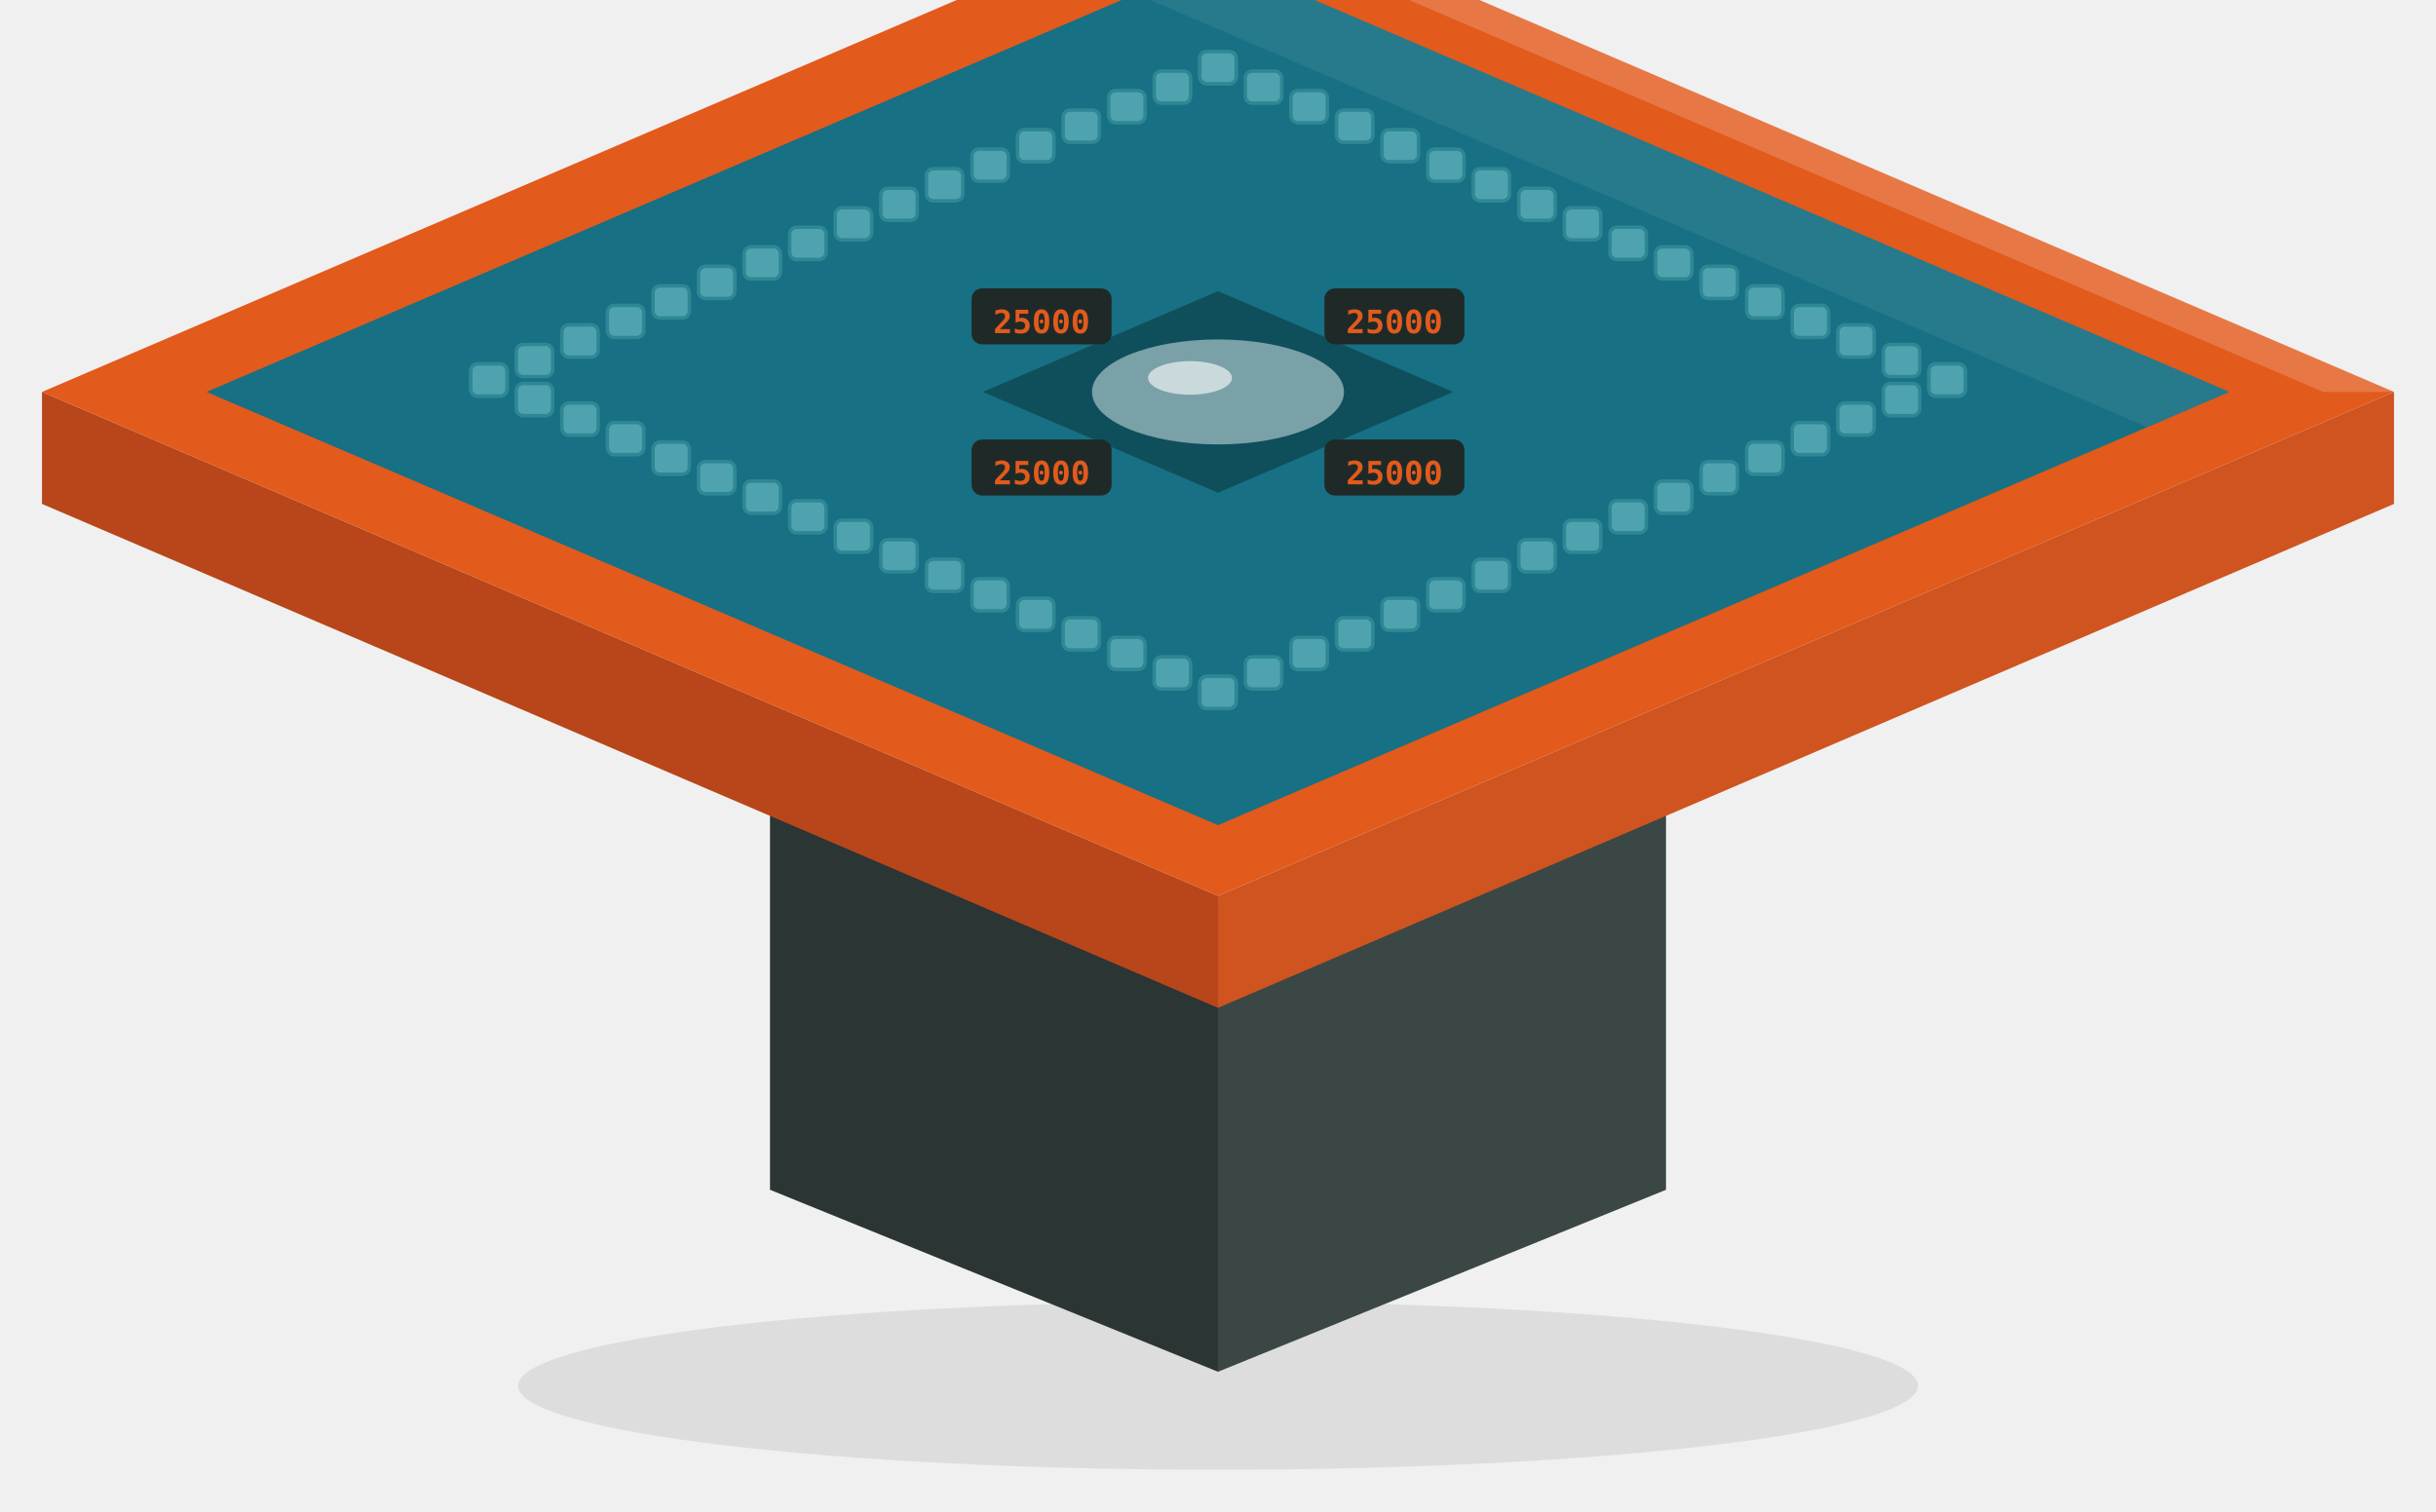
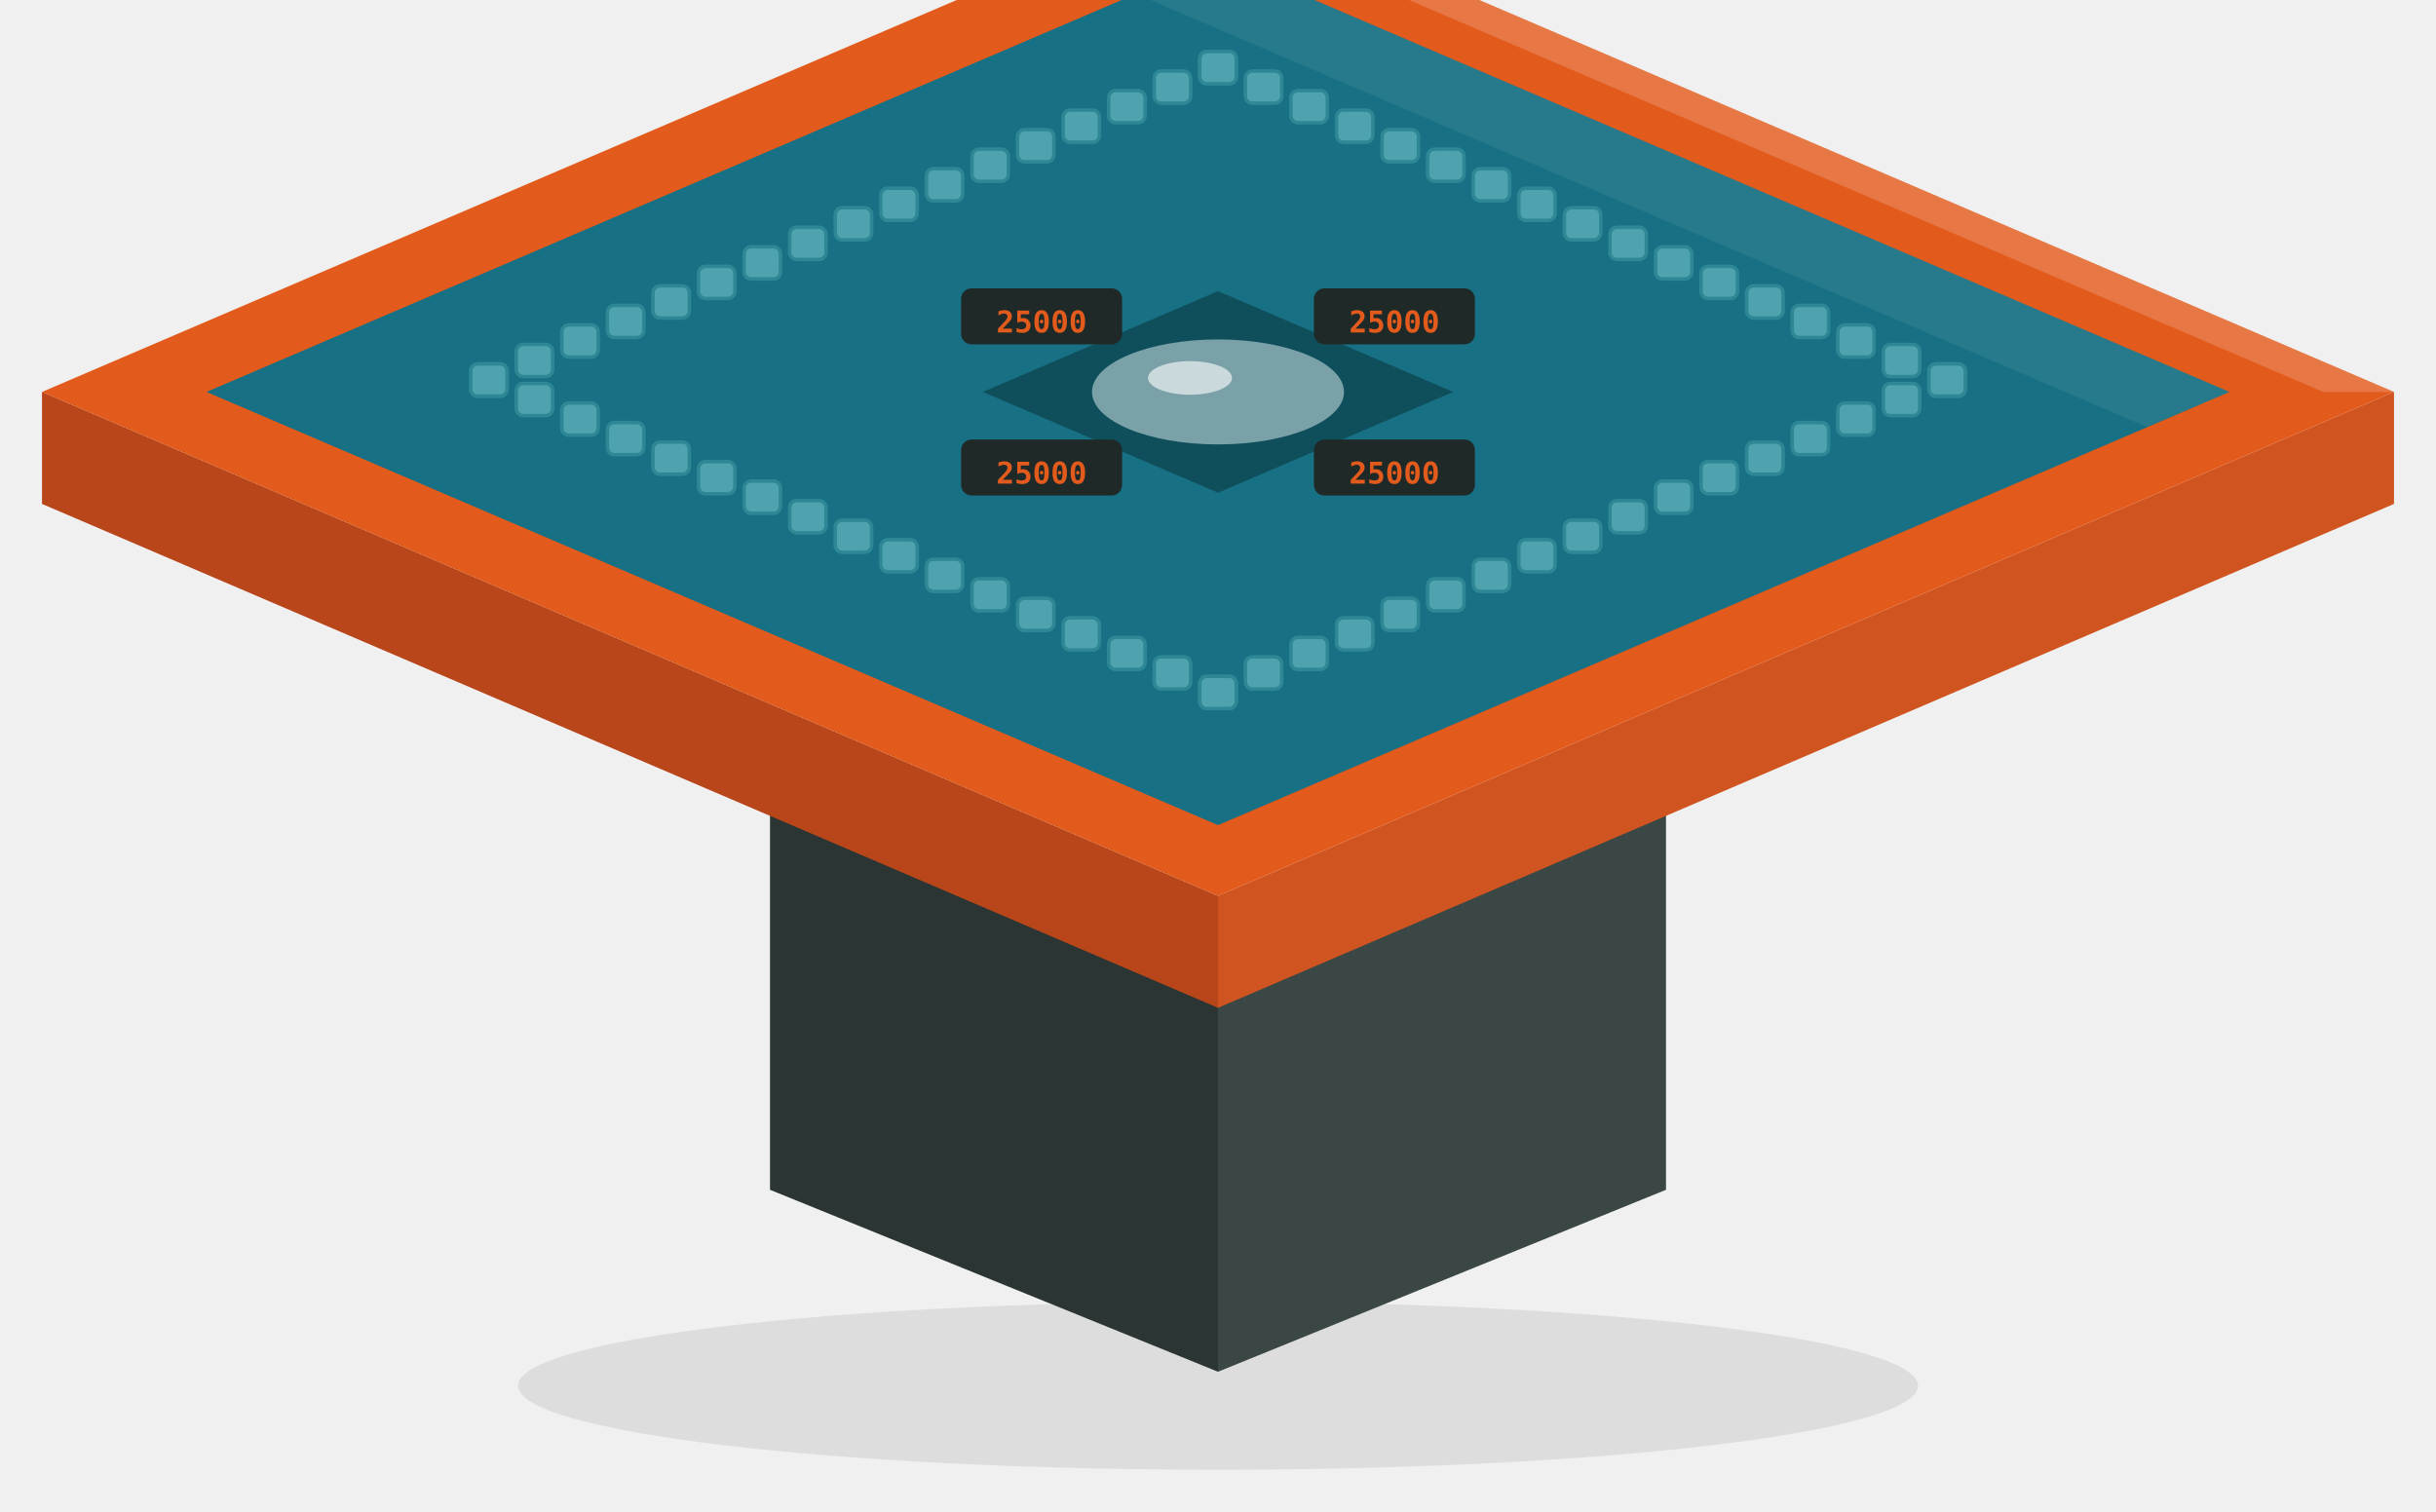
<svg xmlns="http://www.w3.org/2000/svg" viewBox="6 40 348 216">
  <ellipse cx="180" cy="238" rx="100" ry="12" fill="#000" opacity=".08" />
  <polygon points="116.0,152.0 180.0,178.0 180.0,236.0 116.0,210.0" fill="#2B3634" />
  <polygon points="180.0,178.0 244.0,152.0 244.0,210.0 180.0,236.0" fill="#3A4744" />
  <polygon points="12.0,96.0 180.0,168.0 180.0,184.0 12.0,112.0" fill="#B8461A" />
  <polygon points="180.0,168.0 348.0,96.0 348.0,112.0 180.0,184.0" fill="#CF5420" />
  <polygon points="180.0,24.0 348.0,96.0 180.0,168.0 12.0,96.0" fill="#E25A1C" />
  <polygon points="180.0,24.0 348.0,96.0 337.9,96.0 180.0,28.3" fill="#fff" opacity=".18" />
  <polygon points="180.0,34.1 324.5,96.0 180.0,157.9 35.5,96.0" fill="#177083" />
  <polygon points="180.0,34.1 324.5,96.0 312.7,101.0 168.2,39.1" fill="#fff" opacity=".07" />
  <polygon points="180.0,81.6 213.6,96.0 180.0,110.4 146.4,96.0" fill="#0F4F5C" />
  <ellipse cx="180" cy="96" rx="18" ry="7.5" fill="#cfe3e6" opacity=".55" />
  <ellipse cx="176" cy="94" rx="6" ry="2.4" fill="#fff" opacity=".6" />
-   <rect x="144.8" y="102.8" width="20" height="8" rx="1.5" fill="#1F2A28" />
-   <text x="154.8" y="109.2" text-anchor="middle" font-size="4.6" font-weight="900" fill="#E25A1C" font-family="monospace">25000</text>
-   <rect x="195.2" y="102.8" width="20" height="8" rx="1.5" fill="#1F2A28" />
-   <text x="205.2" y="109.2" text-anchor="middle" font-size="4.6" font-weight="900" fill="#E25A1C" font-family="monospace">25000</text>
-   <rect x="195.2" y="81.2" width="20" height="8" rx="1.5" fill="#1F2A28" />
-   <text x="205.2" y="87.6" text-anchor="middle" font-size="4.6" font-weight="900" fill="#E25A1C" font-family="monospace">25000</text>
-   <rect x="144.8" y="81.2" width="20" height="8" rx="1.5" fill="#1F2A28" />
-   <text x="154.8" y="87.6" text-anchor="middle" font-size="4.6" font-weight="900" fill="#E25A1C" font-family="monospace">25000</text>
+   <rect x="143.3" y="102.8" width="23" height="8" rx="1.5" fill="#1F2A28" />
+   <text x="154.8" y="109.1" text-anchor="middle" font-size="4.3" font-weight="900" fill="#E25A1C" font-family="monospace">25000</text>
+   <rect x="193.7" y="102.8" width="23" height="8" rx="1.5" fill="#1F2A28" />
+   <text x="205.2" y="109.1" text-anchor="middle" font-size="4.3" font-weight="900" fill="#E25A1C" font-family="monospace">25000</text>
+   <rect x="193.7" y="81.2" width="23" height="8" rx="1.5" fill="#1F2A28" />
+   <text x="205.2" y="87.5" text-anchor="middle" font-size="4.3" font-weight="900" fill="#E25A1C" font-family="monospace">25000</text>
+   <rect x="143.3" y="81.2" width="23" height="8" rx="1.5" fill="#1F2A28" />
+   <text x="154.8" y="87.5" text-anchor="middle" font-size="4.3" font-weight="900" fill="#E25A1C" font-family="monospace">25000</text>
  <rect x="73.24" y="92.0" width="5.2" height="4.6" rx="1" fill="#4FA3AE" stroke="#2E8794" stroke-width=".5" />
  <rect x="79.75" y="94.79" width="5.2" height="4.6" rx="1" fill="#4FA3AE" stroke="#2E8794" stroke-width=".5" />
  <rect x="86.26" y="97.58" width="5.2" height="4.6" rx="1" fill="#4FA3AE" stroke="#2E8794" stroke-width=".5" />
  <rect x="92.77" y="100.37" width="5.2" height="4.6" rx="1" fill="#4FA3AE" stroke="#2E8794" stroke-width=".5" />
  <rect x="99.28" y="103.16" width="5.2" height="4.6" rx="1" fill="#4FA3AE" stroke="#2E8794" stroke-width=".5" />
  <rect x="105.79" y="105.95" width="5.2" height="4.6" rx="1" fill="#4FA3AE" stroke="#2E8794" stroke-width=".5" />
  <rect x="112.3" y="108.74" width="5.2" height="4.6" rx="1" fill="#4FA3AE" stroke="#2E8794" stroke-width=".5" />
  <rect x="118.81" y="111.53" width="5.2" height="4.6" rx="1" fill="#4FA3AE" stroke="#2E8794" stroke-width=".5" />
  <rect x="125.32" y="114.32" width="5.2" height="4.6" rx="1" fill="#4FA3AE" stroke="#2E8794" stroke-width=".5" />
  <rect x="131.83" y="117.11" width="5.2" height="4.6" rx="1" fill="#4FA3AE" stroke="#2E8794" stroke-width=".5" />
  <rect x="138.34" y="119.9" width="5.2" height="4.6" rx="1" fill="#4FA3AE" stroke="#2E8794" stroke-width=".5" />
  <rect x="144.85" y="122.69" width="5.2" height="4.6" rx="1" fill="#4FA3AE" stroke="#2E8794" stroke-width=".5" />
  <rect x="151.36" y="125.48" width="5.2" height="4.6" rx="1" fill="#4FA3AE" stroke="#2E8794" stroke-width=".5" />
  <rect x="157.87" y="128.27" width="5.2" height="4.6" rx="1" fill="#4FA3AE" stroke="#2E8794" stroke-width=".5" />
  <rect x="164.38" y="131.06" width="5.2" height="4.6" rx="1" fill="#4FA3AE" stroke="#2E8794" stroke-width=".5" />
  <rect x="170.89" y="133.85" width="5.2" height="4.6" rx="1" fill="#4FA3AE" stroke="#2E8794" stroke-width=".5" />
  <rect x="177.4" y="136.64" width="5.2" height="4.6" rx="1" fill="#4FA3AE" stroke="#2E8794" stroke-width=".5" />
  <rect x="177.4" y="136.64" width="5.2" height="4.6" rx="1" fill="#4FA3AE" stroke="#2E8794" stroke-width=".5" />
  <rect x="183.91" y="133.85" width="5.2" height="4.6" rx="1" fill="#4FA3AE" stroke="#2E8794" stroke-width=".5" />
  <rect x="190.42" y="131.06" width="5.2" height="4.6" rx="1" fill="#4FA3AE" stroke="#2E8794" stroke-width=".5" />
  <rect x="196.93" y="128.27" width="5.2" height="4.6" rx="1" fill="#4FA3AE" stroke="#2E8794" stroke-width=".5" />
  <rect x="203.44" y="125.48" width="5.2" height="4.6" rx="1" fill="#4FA3AE" stroke="#2E8794" stroke-width=".5" />
  <rect x="209.95" y="122.69" width="5.2" height="4.6" rx="1" fill="#4FA3AE" stroke="#2E8794" stroke-width=".5" />
  <rect x="216.46" y="119.9" width="5.2" height="4.6" rx="1" fill="#4FA3AE" stroke="#2E8794" stroke-width=".5" />
  <rect x="222.97" y="117.11" width="5.2" height="4.6" rx="1" fill="#4FA3AE" stroke="#2E8794" stroke-width=".5" />
  <rect x="229.48" y="114.32" width="5.2" height="4.6" rx="1" fill="#4FA3AE" stroke="#2E8794" stroke-width=".5" />
  <rect x="235.99" y="111.53" width="5.2" height="4.6" rx="1" fill="#4FA3AE" stroke="#2E8794" stroke-width=".5" />
  <rect x="242.5" y="108.74" width="5.2" height="4.6" rx="1" fill="#4FA3AE" stroke="#2E8794" stroke-width=".5" />
  <rect x="249.01" y="105.95" width="5.2" height="4.6" rx="1" fill="#4FA3AE" stroke="#2E8794" stroke-width=".5" />
  <rect x="255.52" y="103.16" width="5.2" height="4.6" rx="1" fill="#4FA3AE" stroke="#2E8794" stroke-width=".5" />
  <rect x="262.03" y="100.37" width="5.2" height="4.6" rx="1" fill="#4FA3AE" stroke="#2E8794" stroke-width=".5" />
  <rect x="268.54" y="97.58" width="5.2" height="4.6" rx="1" fill="#4FA3AE" stroke="#2E8794" stroke-width=".5" />
  <rect x="275.05" y="94.79" width="5.2" height="4.6" rx="1" fill="#4FA3AE" stroke="#2E8794" stroke-width=".5" />
  <rect x="281.56" y="92.0" width="5.2" height="4.6" rx="1" fill="#4FA3AE" stroke="#2E8794" stroke-width=".5" />
  <rect x="281.56" y="92.0" width="5.2" height="4.6" rx="1" fill="#4FA3AE" stroke="#2E8794" stroke-width=".5" />
  <rect x="275.05" y="89.21" width="5.2" height="4.6" rx="1" fill="#4FA3AE" stroke="#2E8794" stroke-width=".5" />
  <rect x="268.54" y="86.42" width="5.2" height="4.6" rx="1" fill="#4FA3AE" stroke="#2E8794" stroke-width=".5" />
  <rect x="262.03" y="83.63" width="5.2" height="4.6" rx="1" fill="#4FA3AE" stroke="#2E8794" stroke-width=".5" />
  <rect x="255.52" y="80.84" width="5.2" height="4.6" rx="1" fill="#4FA3AE" stroke="#2E8794" stroke-width=".5" />
  <rect x="249.01" y="78.05" width="5.2" height="4.6" rx="1" fill="#4FA3AE" stroke="#2E8794" stroke-width=".5" />
  <rect x="242.5" y="75.26" width="5.2" height="4.6" rx="1" fill="#4FA3AE" stroke="#2E8794" stroke-width=".5" />
  <rect x="235.99" y="72.47" width="5.2" height="4.6" rx="1" fill="#4FA3AE" stroke="#2E8794" stroke-width=".5" />
  <rect x="229.48" y="69.68" width="5.2" height="4.6" rx="1" fill="#4FA3AE" stroke="#2E8794" stroke-width=".5" />
  <rect x="222.97" y="66.89" width="5.2" height="4.6" rx="1" fill="#4FA3AE" stroke="#2E8794" stroke-width=".5" />
  <rect x="216.46" y="64.1" width="5.2" height="4.6" rx="1" fill="#4FA3AE" stroke="#2E8794" stroke-width=".5" />
  <rect x="209.95" y="61.31" width="5.2" height="4.6" rx="1" fill="#4FA3AE" stroke="#2E8794" stroke-width=".5" />
  <rect x="203.44" y="58.52" width="5.2" height="4.6" rx="1" fill="#4FA3AE" stroke="#2E8794" stroke-width=".5" />
  <rect x="196.93" y="55.73" width="5.2" height="4.6" rx="1" fill="#4FA3AE" stroke="#2E8794" stroke-width=".5" />
  <rect x="190.42" y="52.94" width="5.2" height="4.6" rx="1" fill="#4FA3AE" stroke="#2E8794" stroke-width=".5" />
  <rect x="183.91" y="50.15" width="5.2" height="4.6" rx="1" fill="#4FA3AE" stroke="#2E8794" stroke-width=".5" />
  <rect x="177.4" y="47.36" width="5.2" height="4.6" rx="1" fill="#4FA3AE" stroke="#2E8794" stroke-width=".5" />
  <rect x="177.4" y="47.36" width="5.2" height="4.6" rx="1" fill="#4FA3AE" stroke="#2E8794" stroke-width=".5" />
  <rect x="170.89" y="50.15" width="5.2" height="4.6" rx="1" fill="#4FA3AE" stroke="#2E8794" stroke-width=".5" />
  <rect x="164.38" y="52.94" width="5.2" height="4.6" rx="1" fill="#4FA3AE" stroke="#2E8794" stroke-width=".5" />
  <rect x="157.87" y="55.73" width="5.2" height="4.6" rx="1" fill="#4FA3AE" stroke="#2E8794" stroke-width=".5" />
  <rect x="151.36" y="58.52" width="5.2" height="4.6" rx="1" fill="#4FA3AE" stroke="#2E8794" stroke-width=".5" />
  <rect x="144.85" y="61.31" width="5.2" height="4.6" rx="1" fill="#4FA3AE" stroke="#2E8794" stroke-width=".5" />
  <rect x="138.34" y="64.1" width="5.2" height="4.6" rx="1" fill="#4FA3AE" stroke="#2E8794" stroke-width=".5" />
  <rect x="131.83" y="66.89" width="5.2" height="4.6" rx="1" fill="#4FA3AE" stroke="#2E8794" stroke-width=".5" />
  <rect x="125.32" y="69.68" width="5.2" height="4.6" rx="1" fill="#4FA3AE" stroke="#2E8794" stroke-width=".5" />
  <rect x="118.81" y="72.47" width="5.2" height="4.6" rx="1" fill="#4FA3AE" stroke="#2E8794" stroke-width=".5" />
  <rect x="112.3" y="75.26" width="5.2" height="4.6" rx="1" fill="#4FA3AE" stroke="#2E8794" stroke-width=".5" />
  <rect x="105.79" y="78.05" width="5.2" height="4.6" rx="1" fill="#4FA3AE" stroke="#2E8794" stroke-width=".5" />
  <rect x="99.28" y="80.84" width="5.2" height="4.6" rx="1" fill="#4FA3AE" stroke="#2E8794" stroke-width=".5" />
  <rect x="92.77" y="83.63" width="5.2" height="4.6" rx="1" fill="#4FA3AE" stroke="#2E8794" stroke-width=".5" />
  <rect x="86.26" y="86.42" width="5.2" height="4.6" rx="1" fill="#4FA3AE" stroke="#2E8794" stroke-width=".5" />
  <rect x="79.75" y="89.21" width="5.2" height="4.6" rx="1" fill="#4FA3AE" stroke="#2E8794" stroke-width=".5" />
  <rect x="73.24" y="92.0" width="5.2" height="4.6" rx="1" fill="#4FA3AE" stroke="#2E8794" stroke-width=".5" />
</svg>
